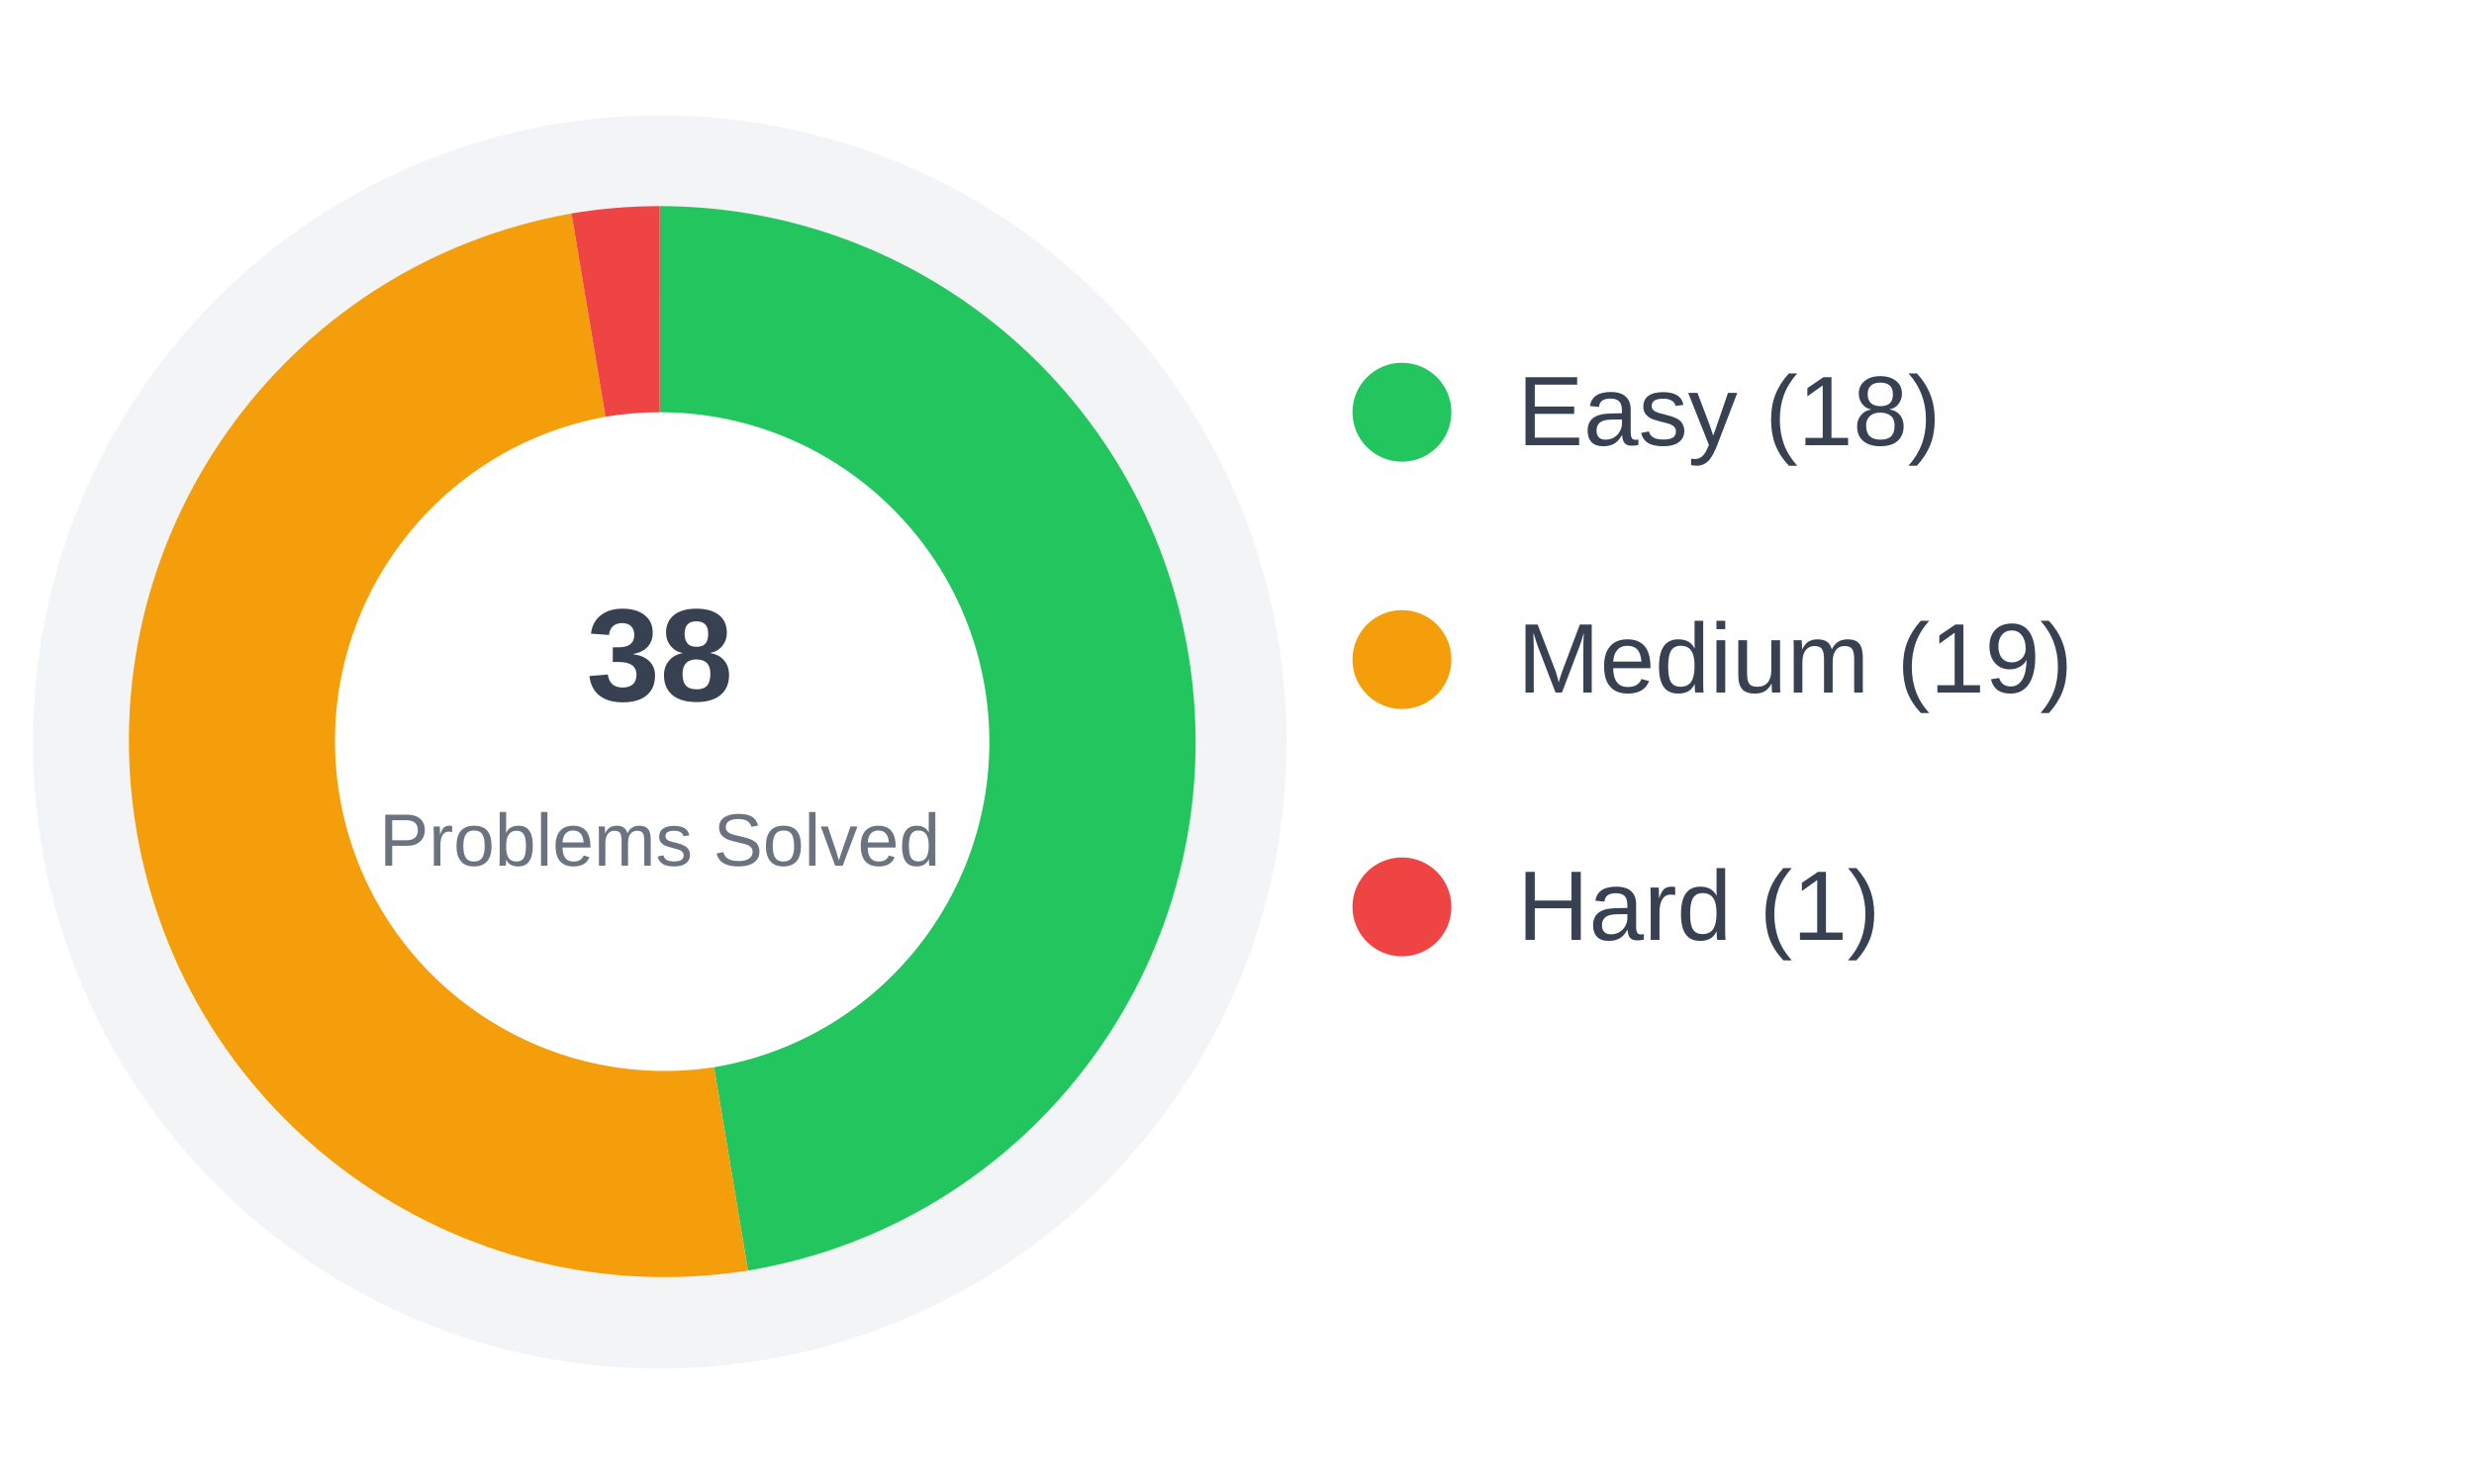
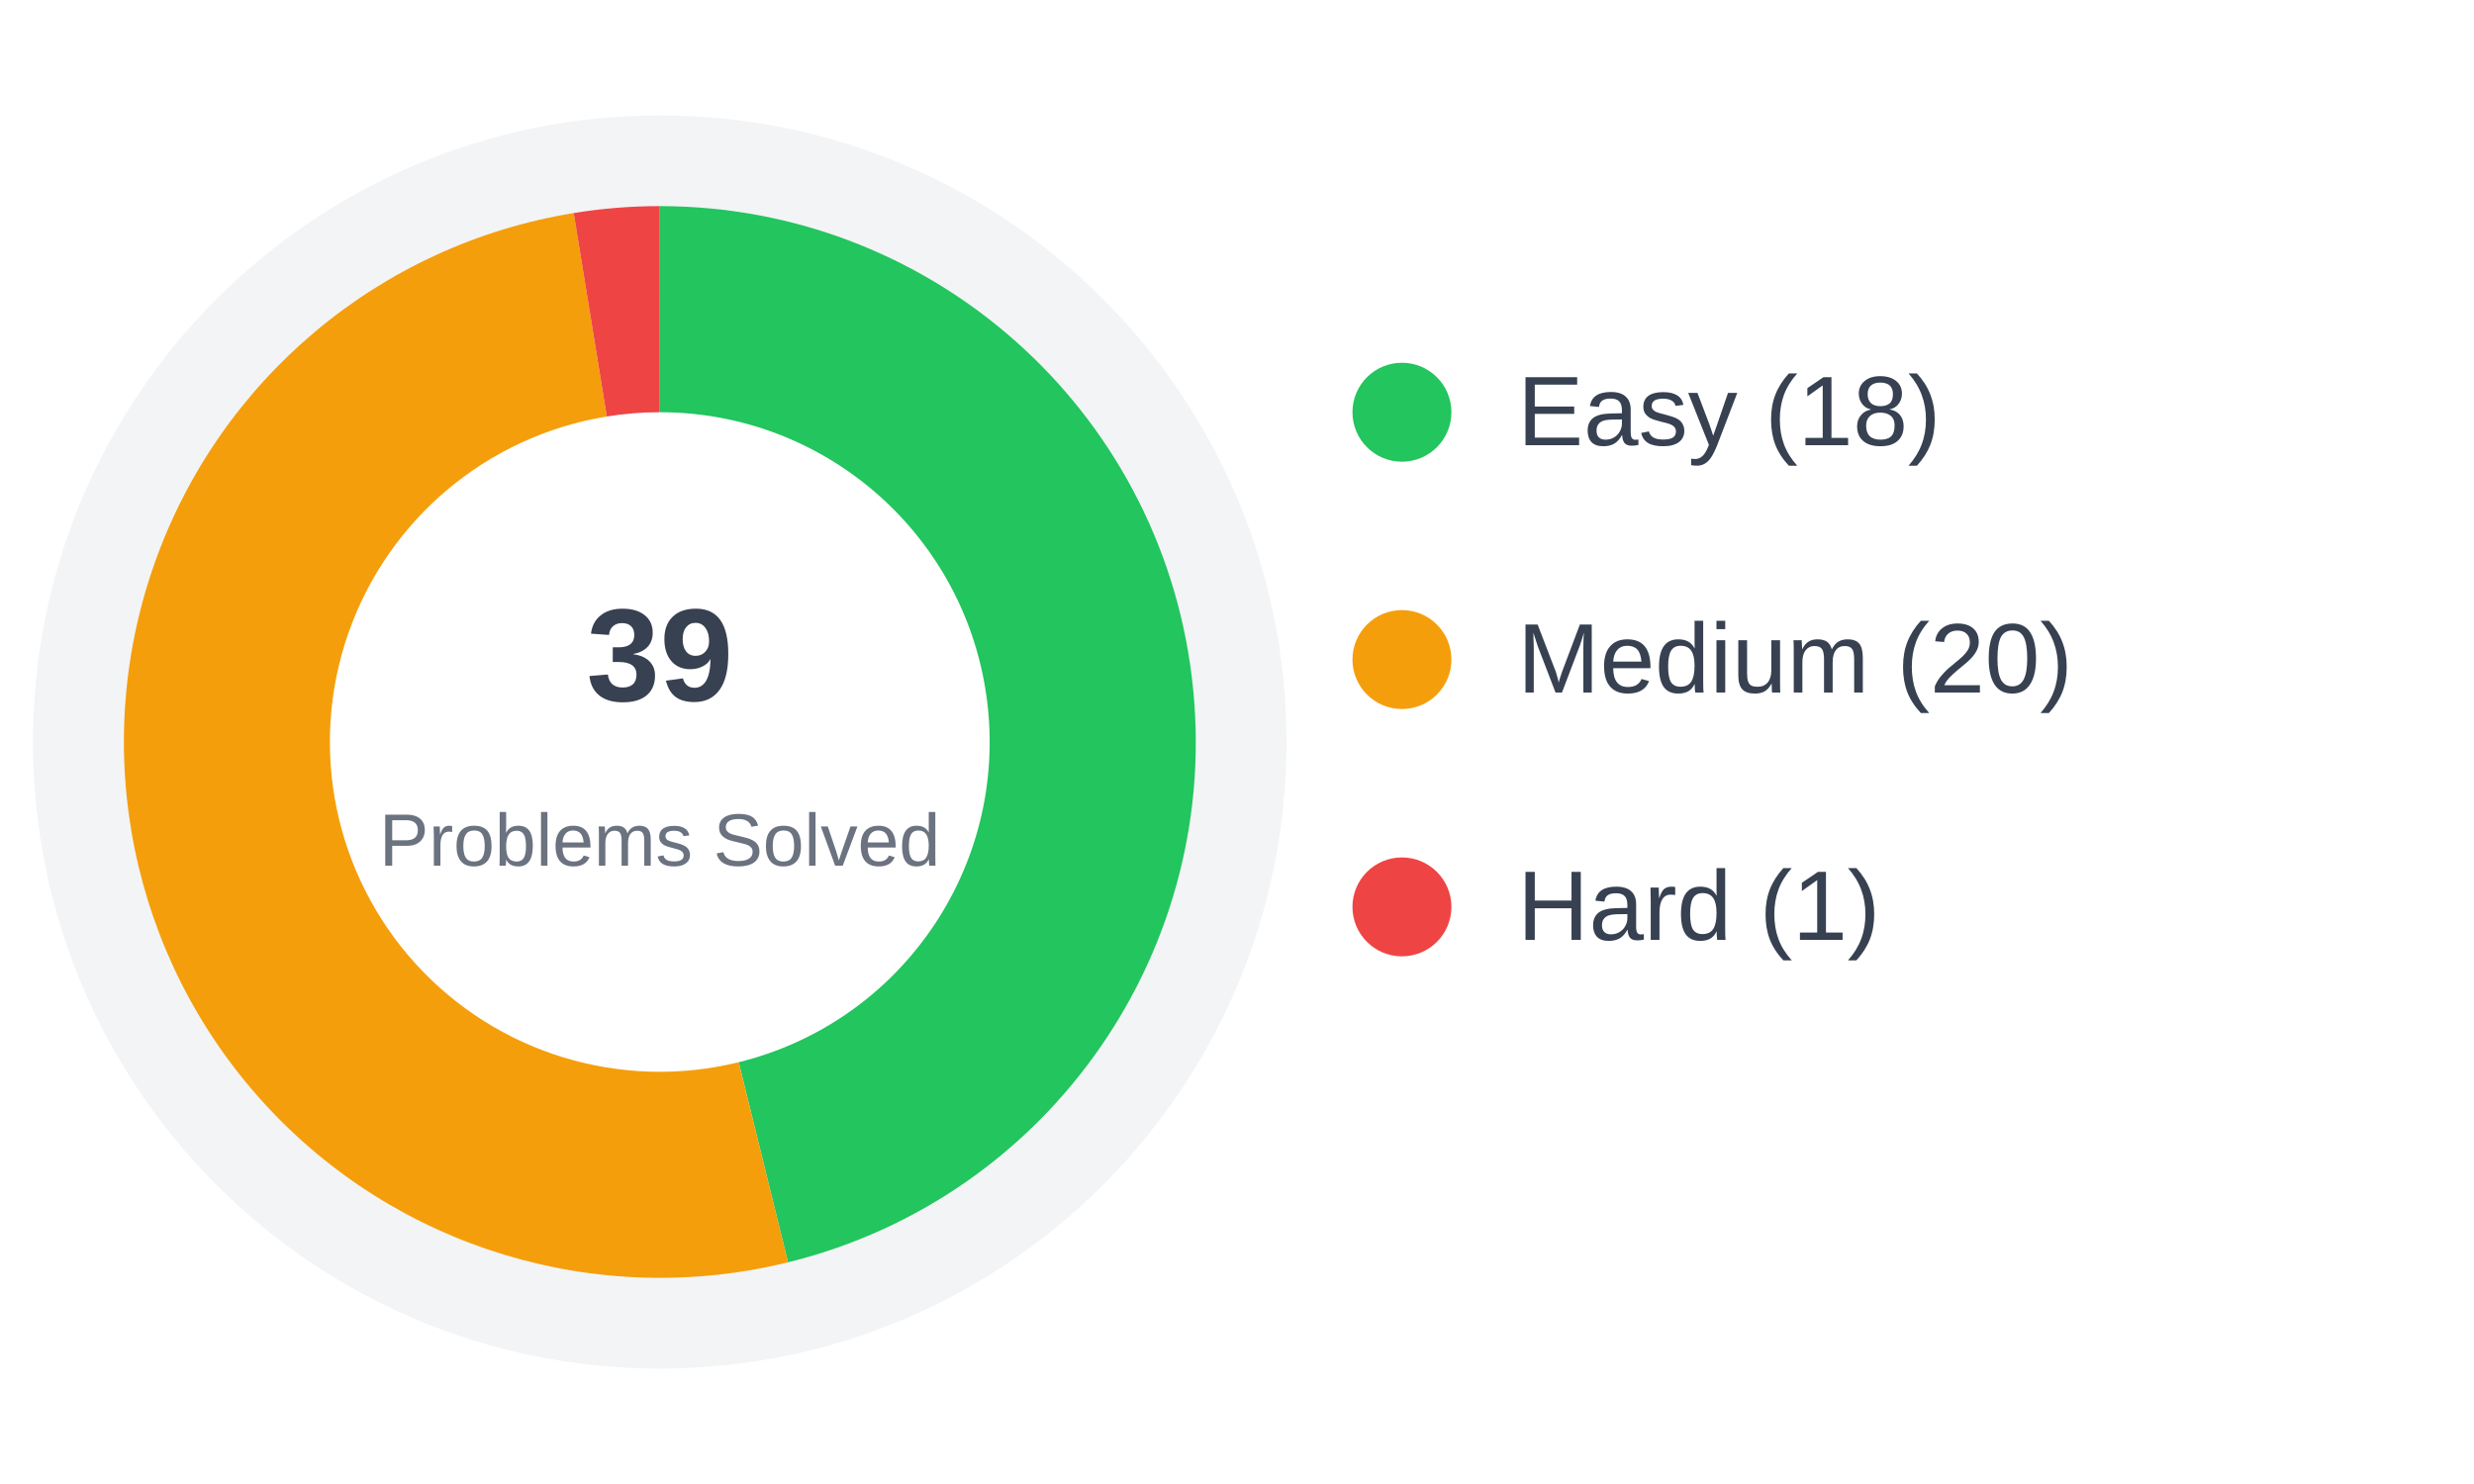
<svg xmlns="http://www.w3.org/2000/svg" width="300" height="180" viewBox="0 0 300 180">
  <style>
    .bg-ring { stroke: #f3f4f6; }
    .text-primary { fill: #374151; }
    .text-secondary { fill: #6b7280; }

    @media (prefers-color-scheme: dark) {
      .bg-ring { stroke: #374151; }
      .text-primary { fill: #f9fafb; }
      .text-secondary { fill: #9ca3af; }
    }
  </style>
  <circle cx="80" cy="90" r="65" fill="none" class="bg-ring" stroke-width="22" />
-   <path d="M 80.00 25.00 A 65 65 0 0 1 90.70 154.11 L 86.58 129.45 A 40 40 0 0 0 80.00 50.00 Z" fill="#22c55e" />
-   <path d="M 90.70 154.11 A 65 65 0 0 1 69.30 25.89 L 73.42 50.55 A 40 40 0 0 0 86.58 129.45 Z" fill="#f59e0b" />
-   <path d="M 69.30 25.89 A 65 65 0 0 1 80.00 25.00 L 80.00 50.00 A 40 40 0 0 0 73.42 50.55 Z" fill="#ef4444" />
+   <path d="M 80.00 25.00 A 65 65 0 0 1 95.56 153.11 L 89.57 128.84 A 40 40 0 0 0 80.00 50.00 Z" fill="#22c55e" />
+   <path d="M 95.56 153.11 A 65 65 0 1 1 69.57 25.84 L 73.58 50.52 A 40 40 0 1 0 89.57 128.84 Z" fill="#f59e0b" />
+   <path d="M 69.57 25.84 A 65 65 0 0 1 80.00 25.00 L 80.00 50.00 A 40 40 0 0 0 73.58 50.52 Z" fill="#ef4444" />
  <text x="80" y="85" text-anchor="middle" font-family="Arial, sans-serif" font-size="16" font-weight="bold" class="text-primary">
-     38
+     39
  </text>
  <text x="80" y="105" text-anchor="middle" font-family="Arial, sans-serif" font-size="9" class="text-secondary">
    Problems Solved
  </text>
  <g transform="translate(170, 50)">
    <circle cx="0" cy="0" r="6" fill="#22c55e" />
    <text x="14" y="4" font-family="Arial, sans-serif" font-size="12" class="text-primary">Easy (18)</text>
  </g>
  <g transform="translate(170, 80)">
    <circle cx="0" cy="0" r="6" fill="#f59e0b" />
-     <text x="14" y="4" font-family="Arial, sans-serif" font-size="12" class="text-primary">Medium (19)</text>
+     <text x="14" y="4" font-family="Arial, sans-serif" font-size="12" class="text-primary">Medium (20)</text>
  </g>
  <g transform="translate(170, 110)">
    <circle cx="0" cy="0" r="6" fill="#ef4444" />
    <text x="14" y="4" font-family="Arial, sans-serif" font-size="12" class="text-primary">Hard (1)</text>
  </g>
</svg>
